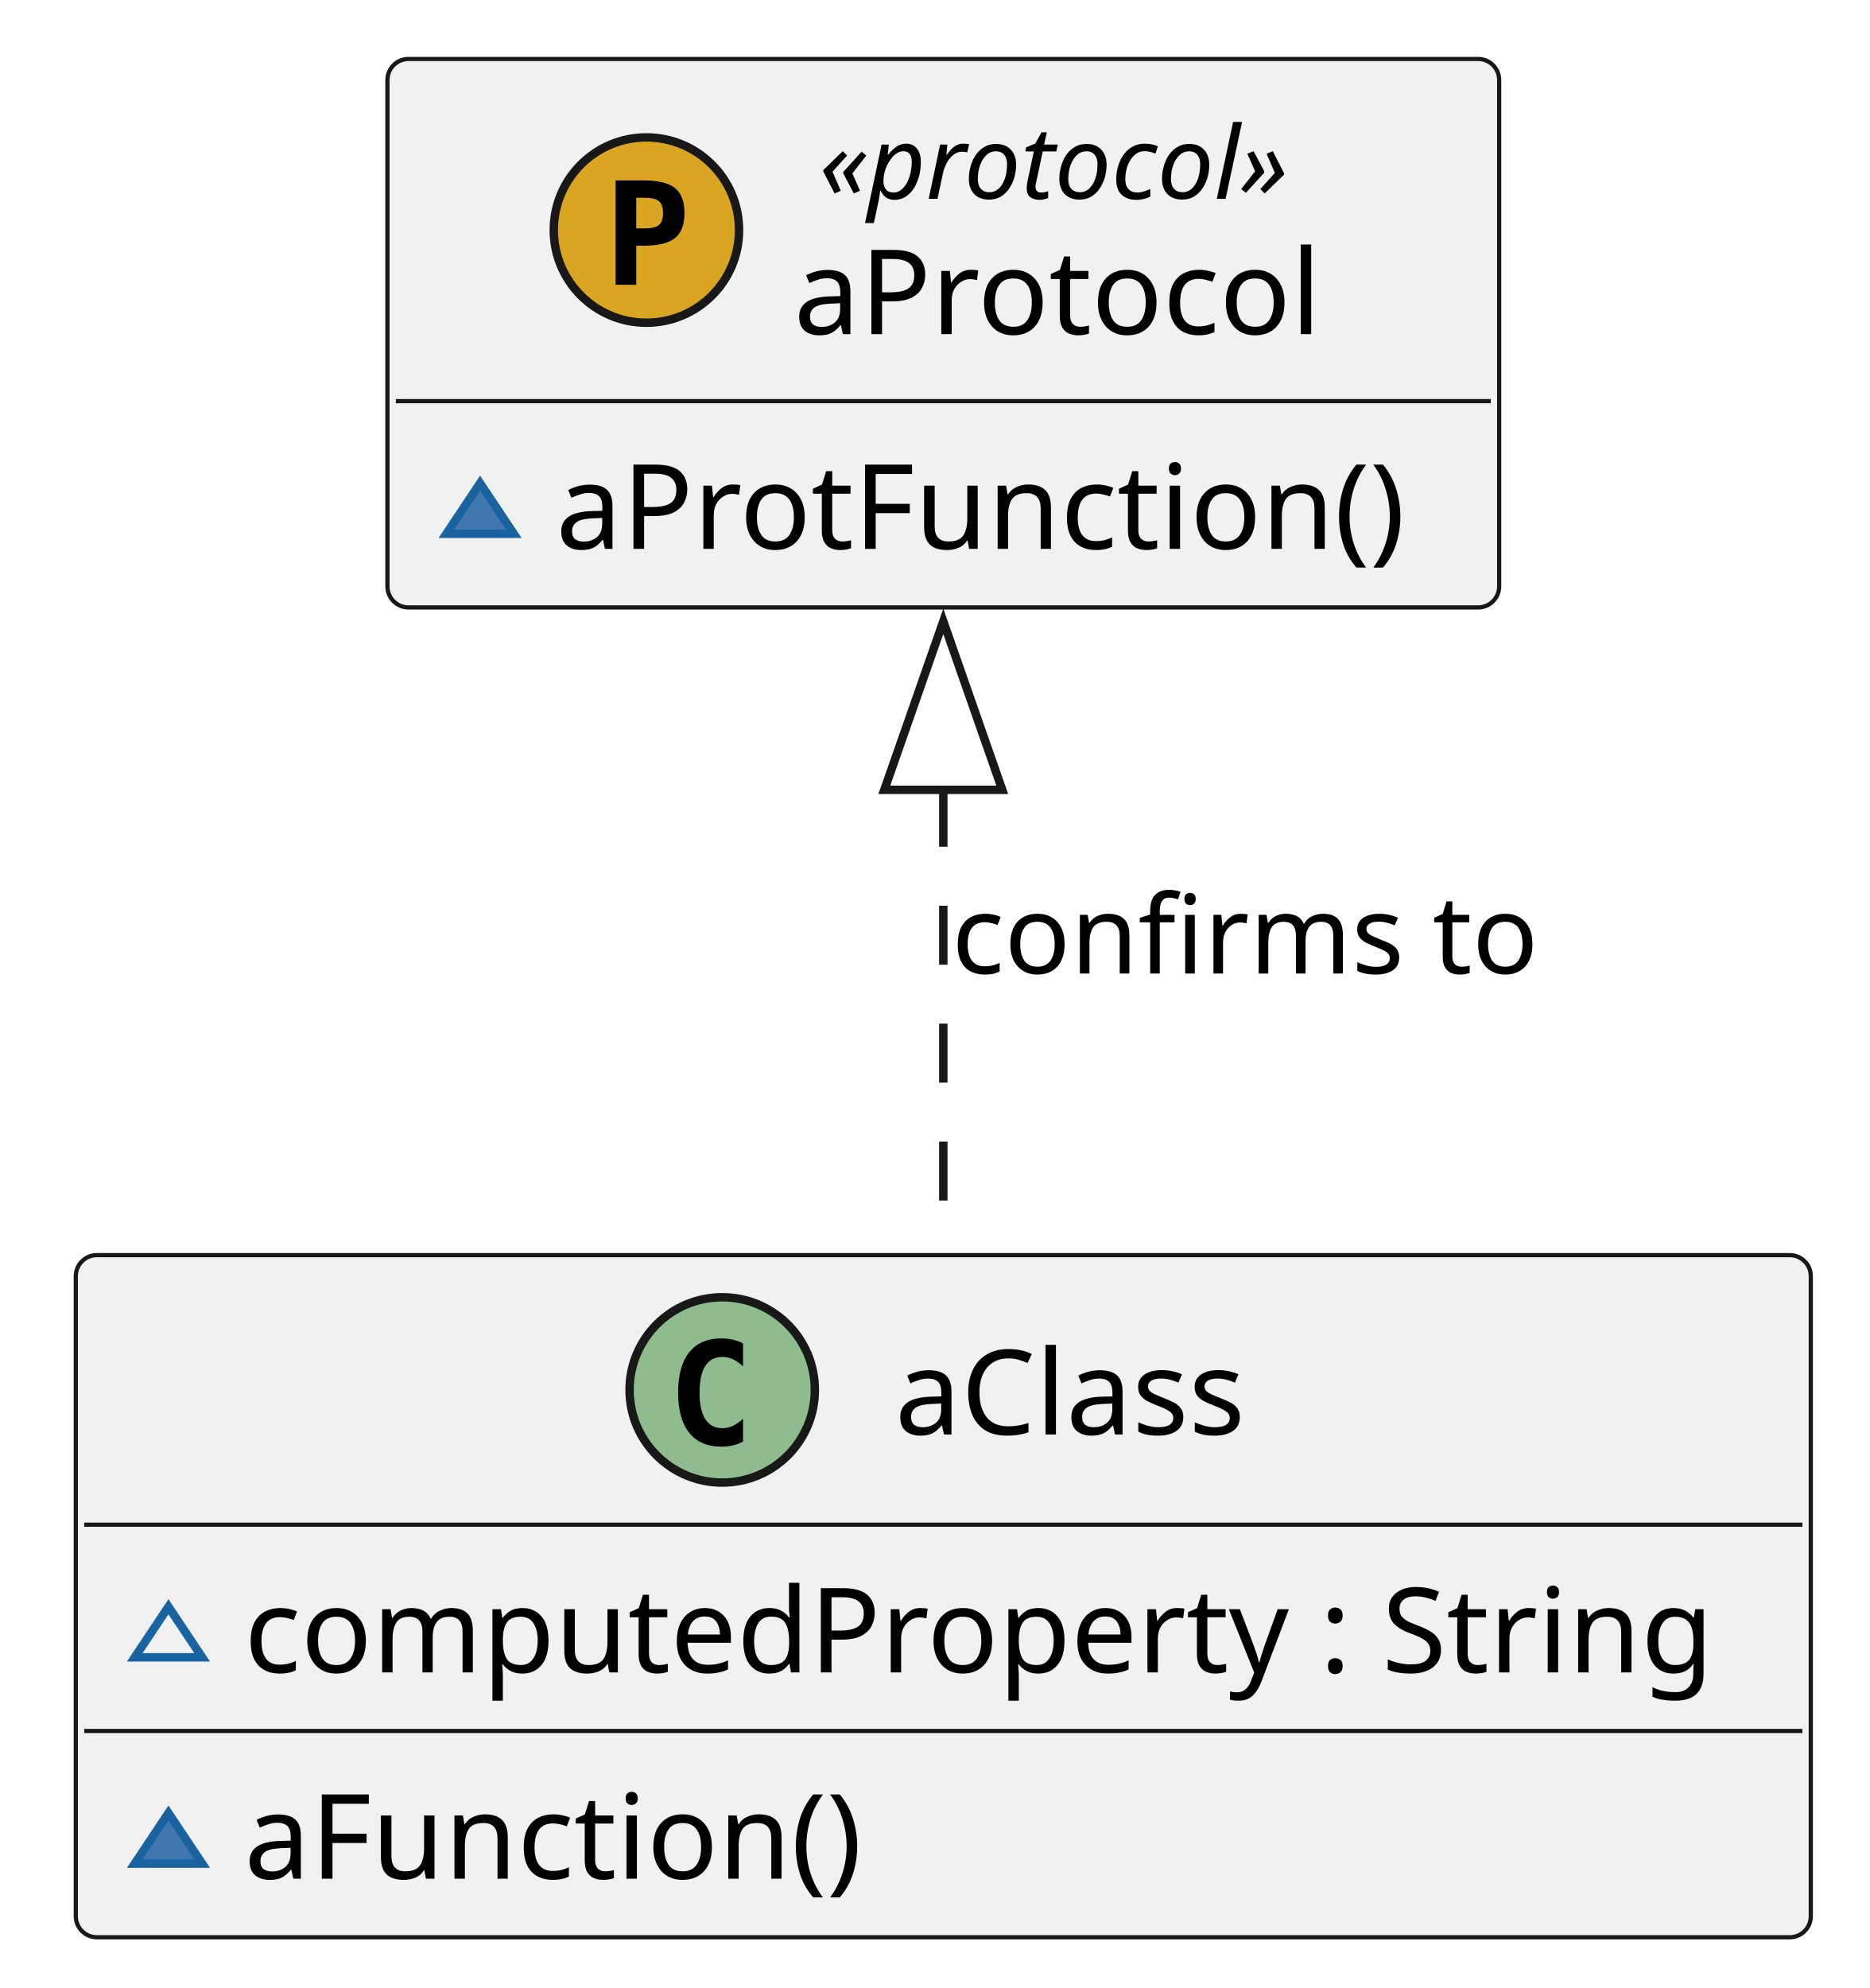
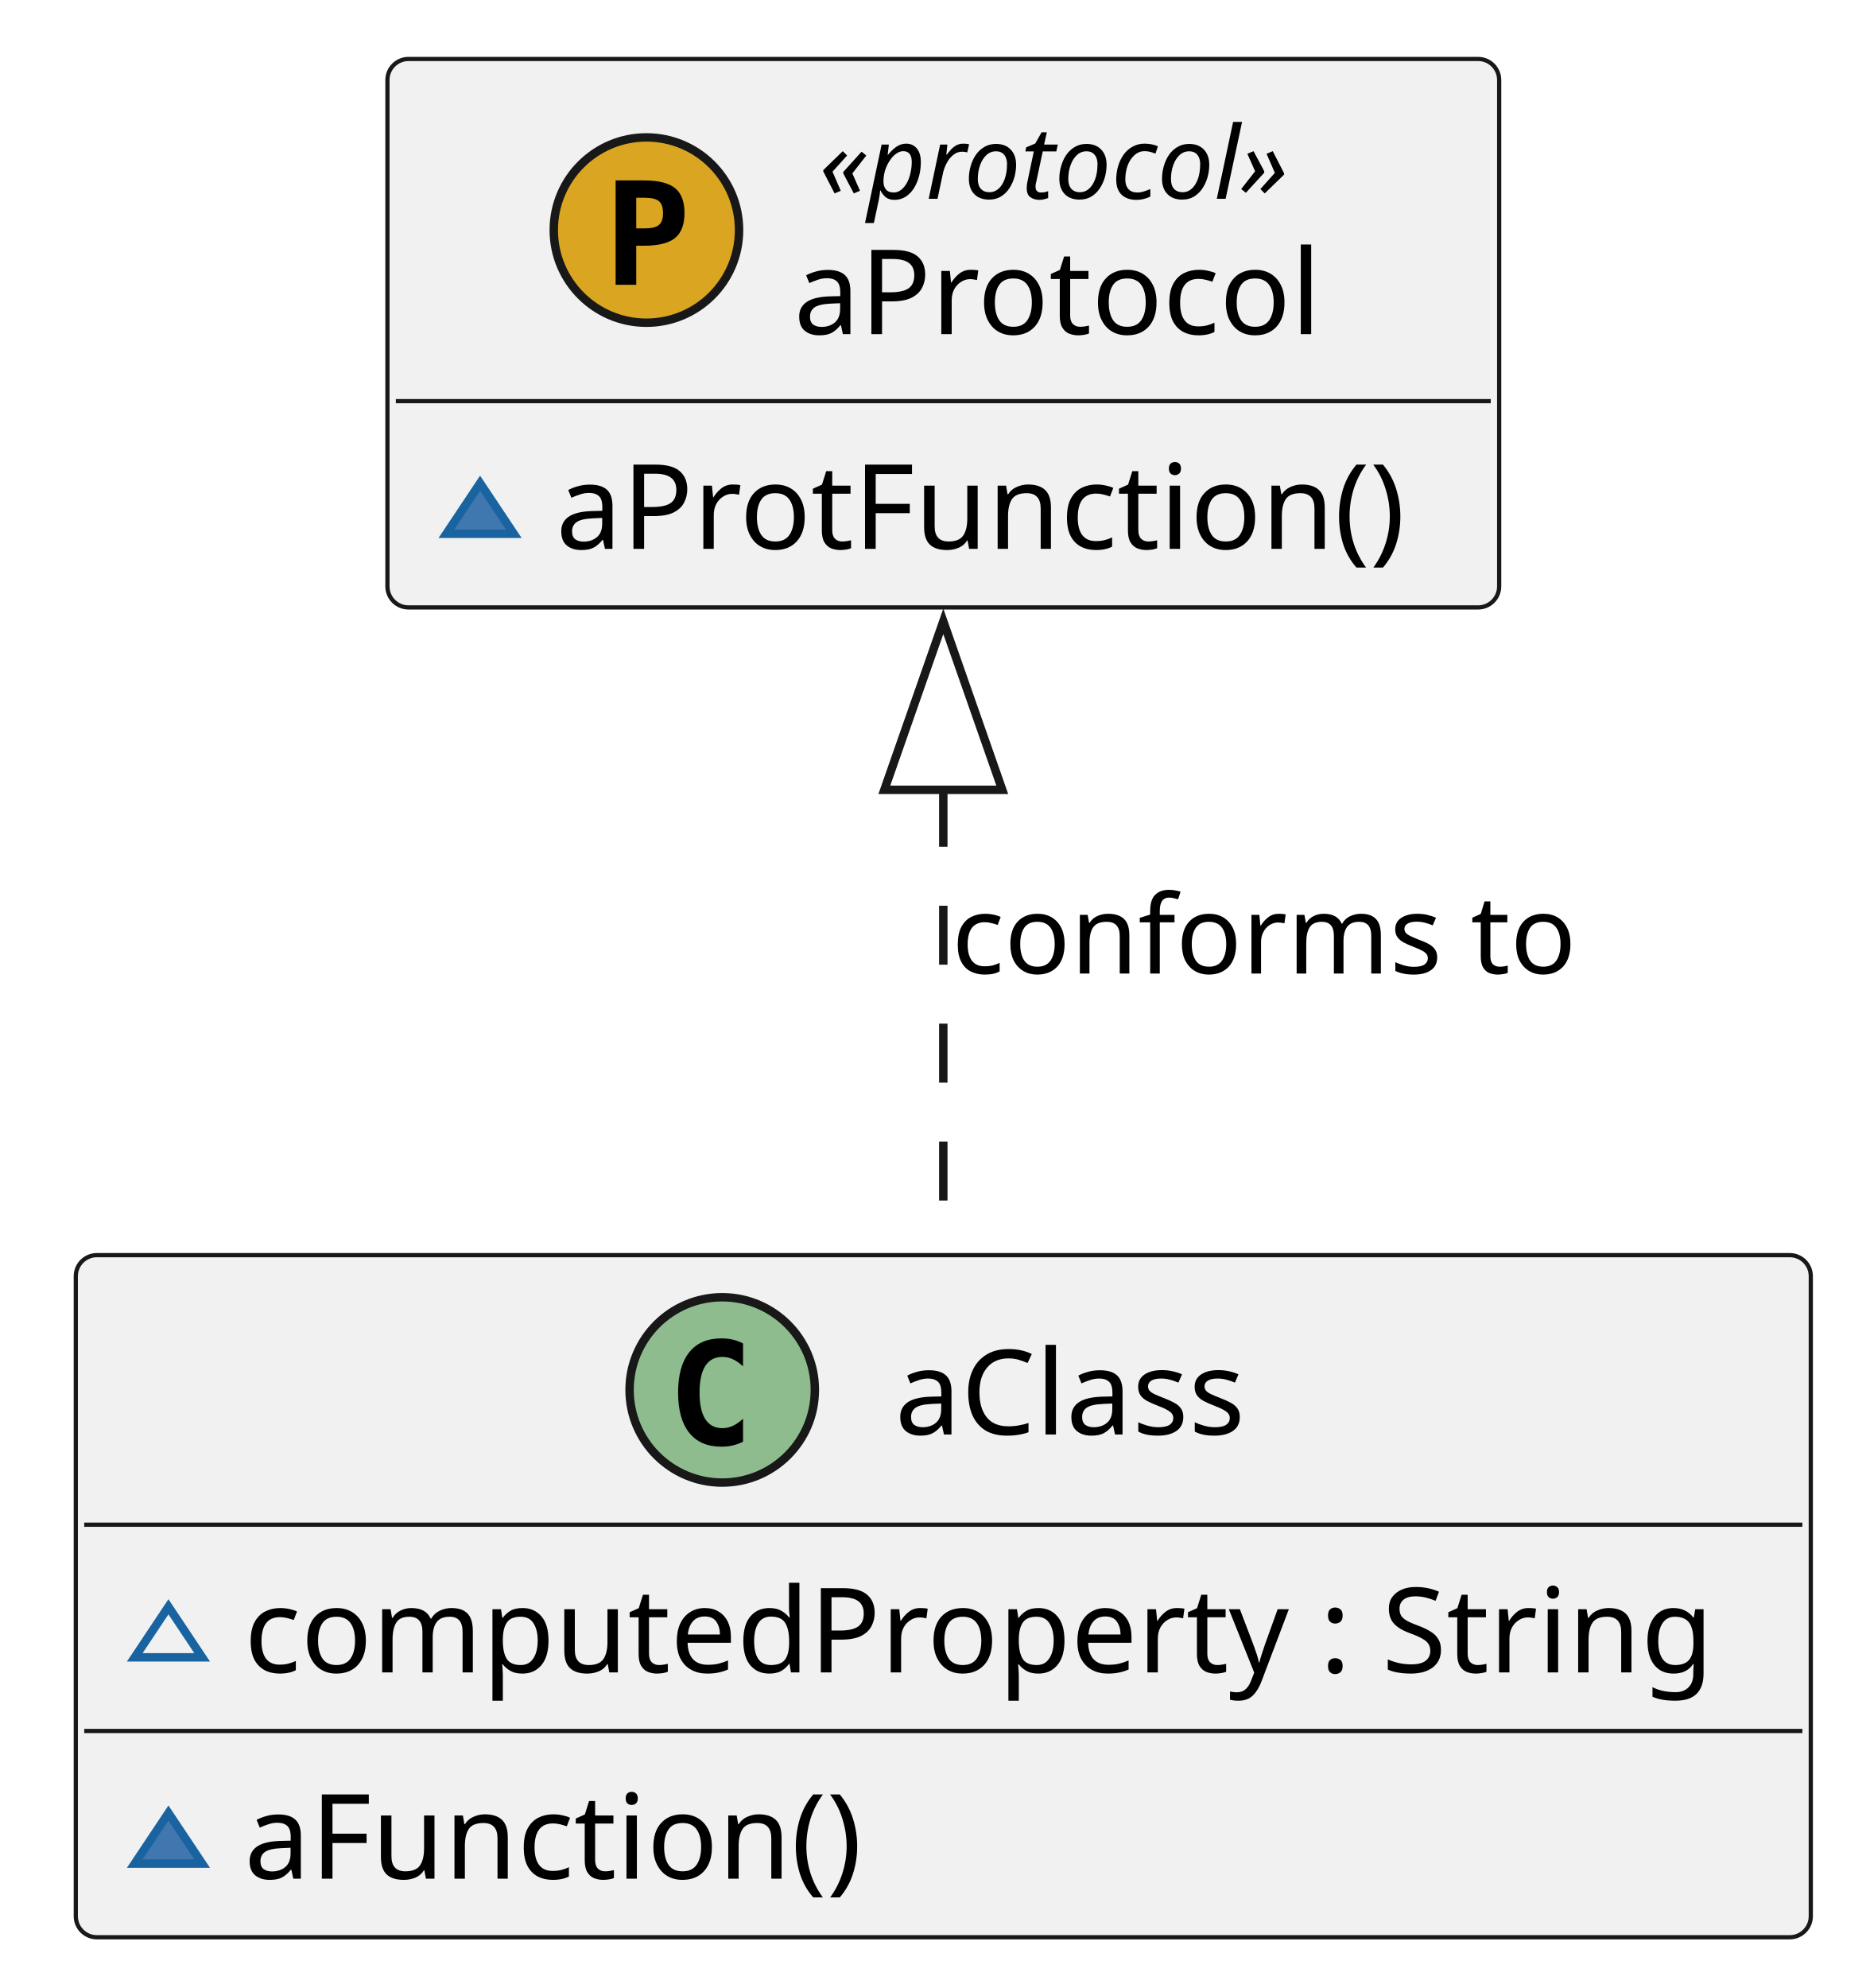
<svg xmlns="http://www.w3.org/2000/svg" contentStyleType="text/css" height="236px" preserveAspectRatio="none" style="width:222px;height:236px;background:#FFFFFF;" version="1.1" viewBox="0 0 222 236" width="222px" zoomAndPan="magnify">
  <defs />
  <g>
    <g id="elem_aProtocol">
      <rect codeLine="7" fill="#F1F1F1" height="65.109" id="aProtocol" rx="2.5" ry="2.5" style="stroke:#181818;stroke-width:0.5;" width="132" x="46" y="7" />
      <ellipse cx="76.75" cy="27.311" fill="#DAA520" rx="11" ry="11" style="stroke:#181818;stroke-width:1.0;" />
      <path d="M75.543,23.476 L75.543,27.112 L76.548,27.112 Q77.751,27.112 78.237,26.705 Q78.723,26.298 78.723,25.294 Q78.723,24.29 78.237,23.883 Q77.751,23.476 76.548,23.476 Z M73.095,21.418 L76.457,21.418 Q79.022,21.418 80.146,22.331 Q81.271,23.244 81.271,25.294 Q81.271,27.344 80.146,28.257 Q79.022,29.17 76.457,29.17 L75.543,29.17 L75.543,33.81 L73.095,33.81 Z " fill="#000000" />
      <text fill="#000000" font-family="sans-serif" font-size="12" font-style="italic" lengthAdjust="spacing" textLength="59" x="97.25" y="23.602">«protocol»</text>
      <text fill="#000000" font-family="sans-serif" font-size="14" lengthAdjust="spacing" textLength="65" x="94.25" y="39.668">aProtocol</text>
      <line style="stroke:#181818;stroke-width:0.5;" x1="47" x2="177" y1="47.621" y2="47.621" />
      <polygon fill="#4177AF" points="57,57.365,53,63.365,61,63.365" style="stroke:#1963A0;stroke-width:1.0;" />
      <text fill="#000000" font-family="sans-serif" font-size="14" lengthAdjust="spacing" textLength="106" x="66" y="65.156">aProtFunction()</text>
    </g>
    <g id="elem_aClass">
      <rect codeLine="10" fill="#F1F1F1" height="80.977" id="aClass" rx="2.5" ry="2.5" style="stroke:#181818;stroke-width:0.5;" width="206" x="9" y="149" />
      <ellipse cx="85.75" cy="165" fill="#8FBC8F" rx="11" ry="11" style="stroke:#181818;stroke-width:1.0;" />
      <path d="M88.223,171.143 Q87.642,171.442 87.003,171.591 Q86.364,171.741 85.658,171.741 Q83.151,171.741 81.832,170.089 Q80.512,168.437 80.512,165.316 Q80.512,162.186 81.832,160.535 Q83.151,158.883 85.658,158.883 Q86.364,158.883 87.011,159.032 Q87.659,159.182 88.223,159.481 L88.223,162.203 Q87.592,161.622 86.999,161.352 Q86.405,161.083 85.774,161.083 Q84.43,161.083 83.745,162.149 Q83.06,163.216 83.06,165.316 Q83.06,167.408 83.745,168.474 Q84.43,169.541 85.774,169.541 Q86.405,169.541 86.999,169.271 Q87.592,169.001 88.223,168.42 Z " fill="#000000" />
      <text fill="#000000" font-family="sans-serif" font-size="14" lengthAdjust="spacing" textLength="44" x="106.25" y="170.291">aClass</text>
      <line style="stroke:#181818;stroke-width:0.5;" x1="10" x2="214" y1="181" y2="181" />
      <polygon fill="none" points="20,190.744,16,196.744,24,196.744" style="stroke:#1963A0;stroke-width:1.0;" />
      <text fill="#000000" font-family="sans-serif" font-size="14" lengthAdjust="spacing" textLength="180" x="29" y="198.535">computedProperty : String</text>
      <line style="stroke:#181818;stroke-width:0.5;" x1="10" x2="214" y1="205.488" y2="205.488" />
      <polygon fill="#4177AF" points="20,215.232,16,221.232,24,221.232" style="stroke:#1963A0;stroke-width:1.0;" />
      <text fill="#000000" font-family="sans-serif" font-size="14" lengthAdjust="spacing" textLength="78" x="29" y="223.023">aFunction()</text>
    </g>
    <g id="link_aProtocol_aClass">
      <path codeLine="14" d="M112,93.52 C112,111.68 112,131.67 112,148.61 " fill="none" id="aProtocol-backto-aClass" style="stroke:#181818;stroke-width:1.0;stroke-dasharray:7.0,7.0;" />
      <polygon fill="none" points="105,93.76,112,73.76,119,93.76,105,93.76" style="stroke:#181818;stroke-width:1.0;" />
-       <text fill="#000000" font-family="sans-serif" font-size="13" lengthAdjust="spacing" textLength="73" x="113" y="115.568">confirms to</text>
+       <text fill="#000000" font-family="sans-serif" font-size="13" lengthAdjust="spacing" textLength="73" x="113" y="115.568">conforms to</text>
    </g>
  </g>
</svg>
